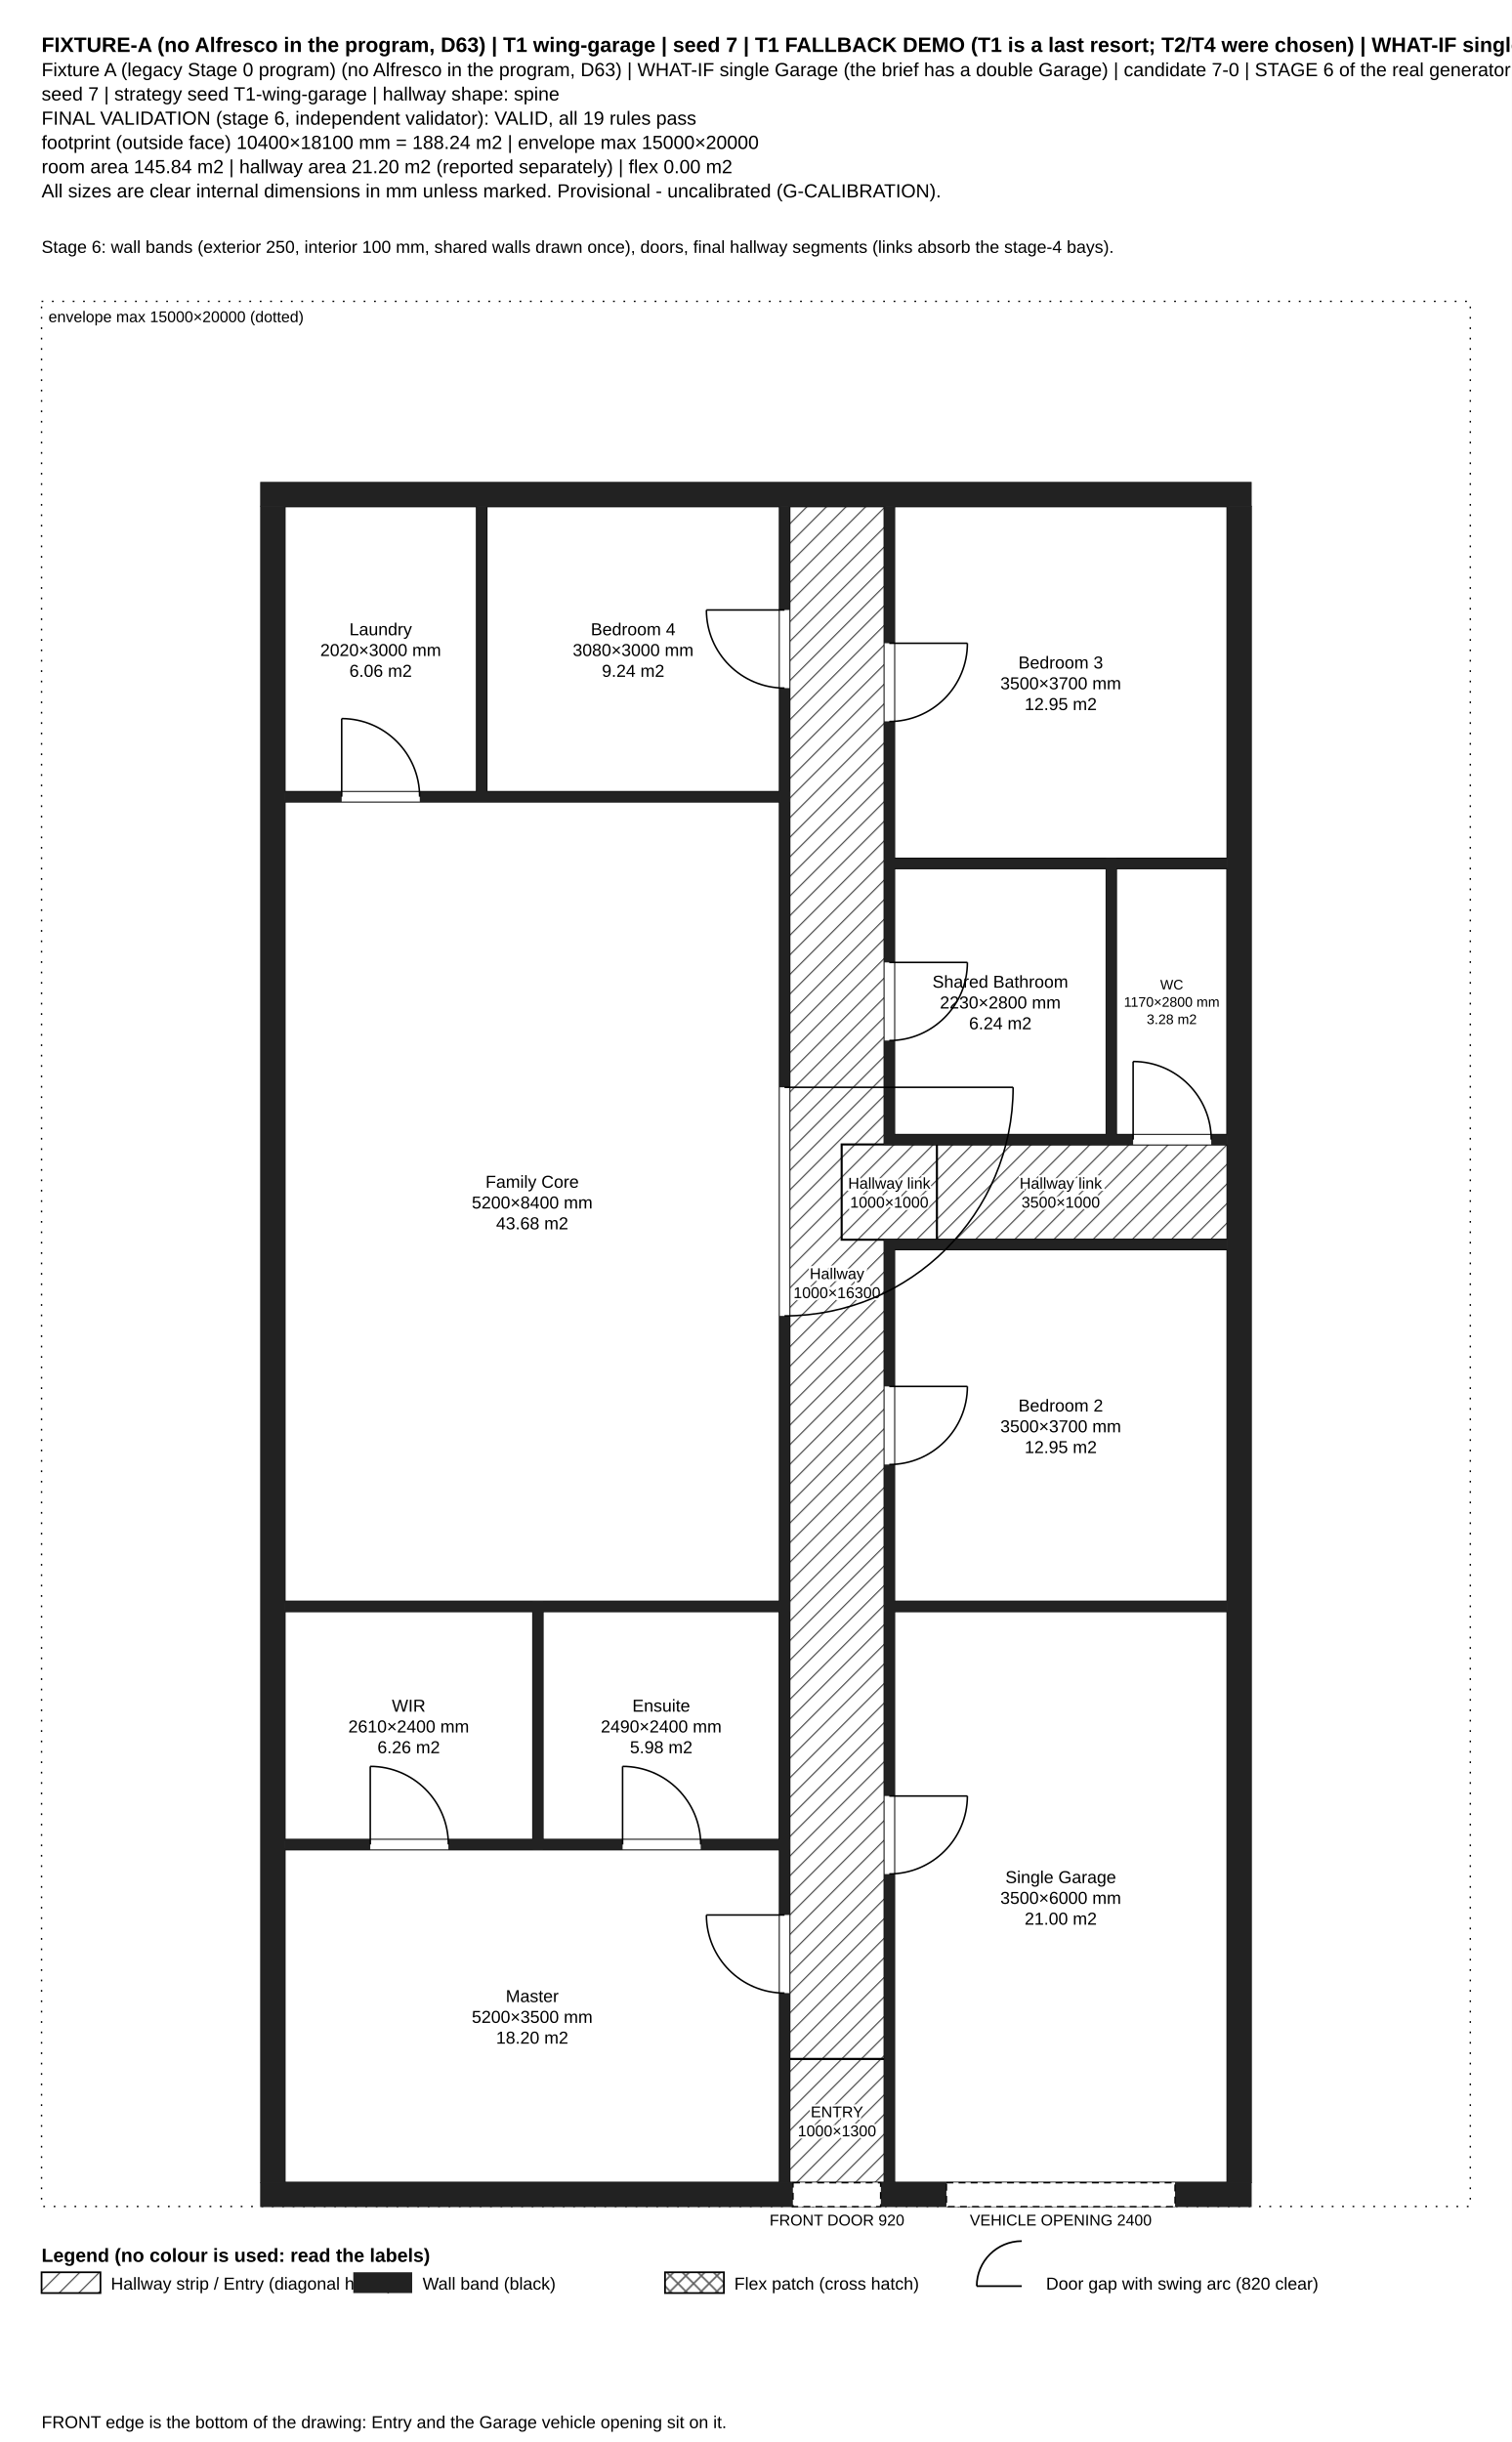
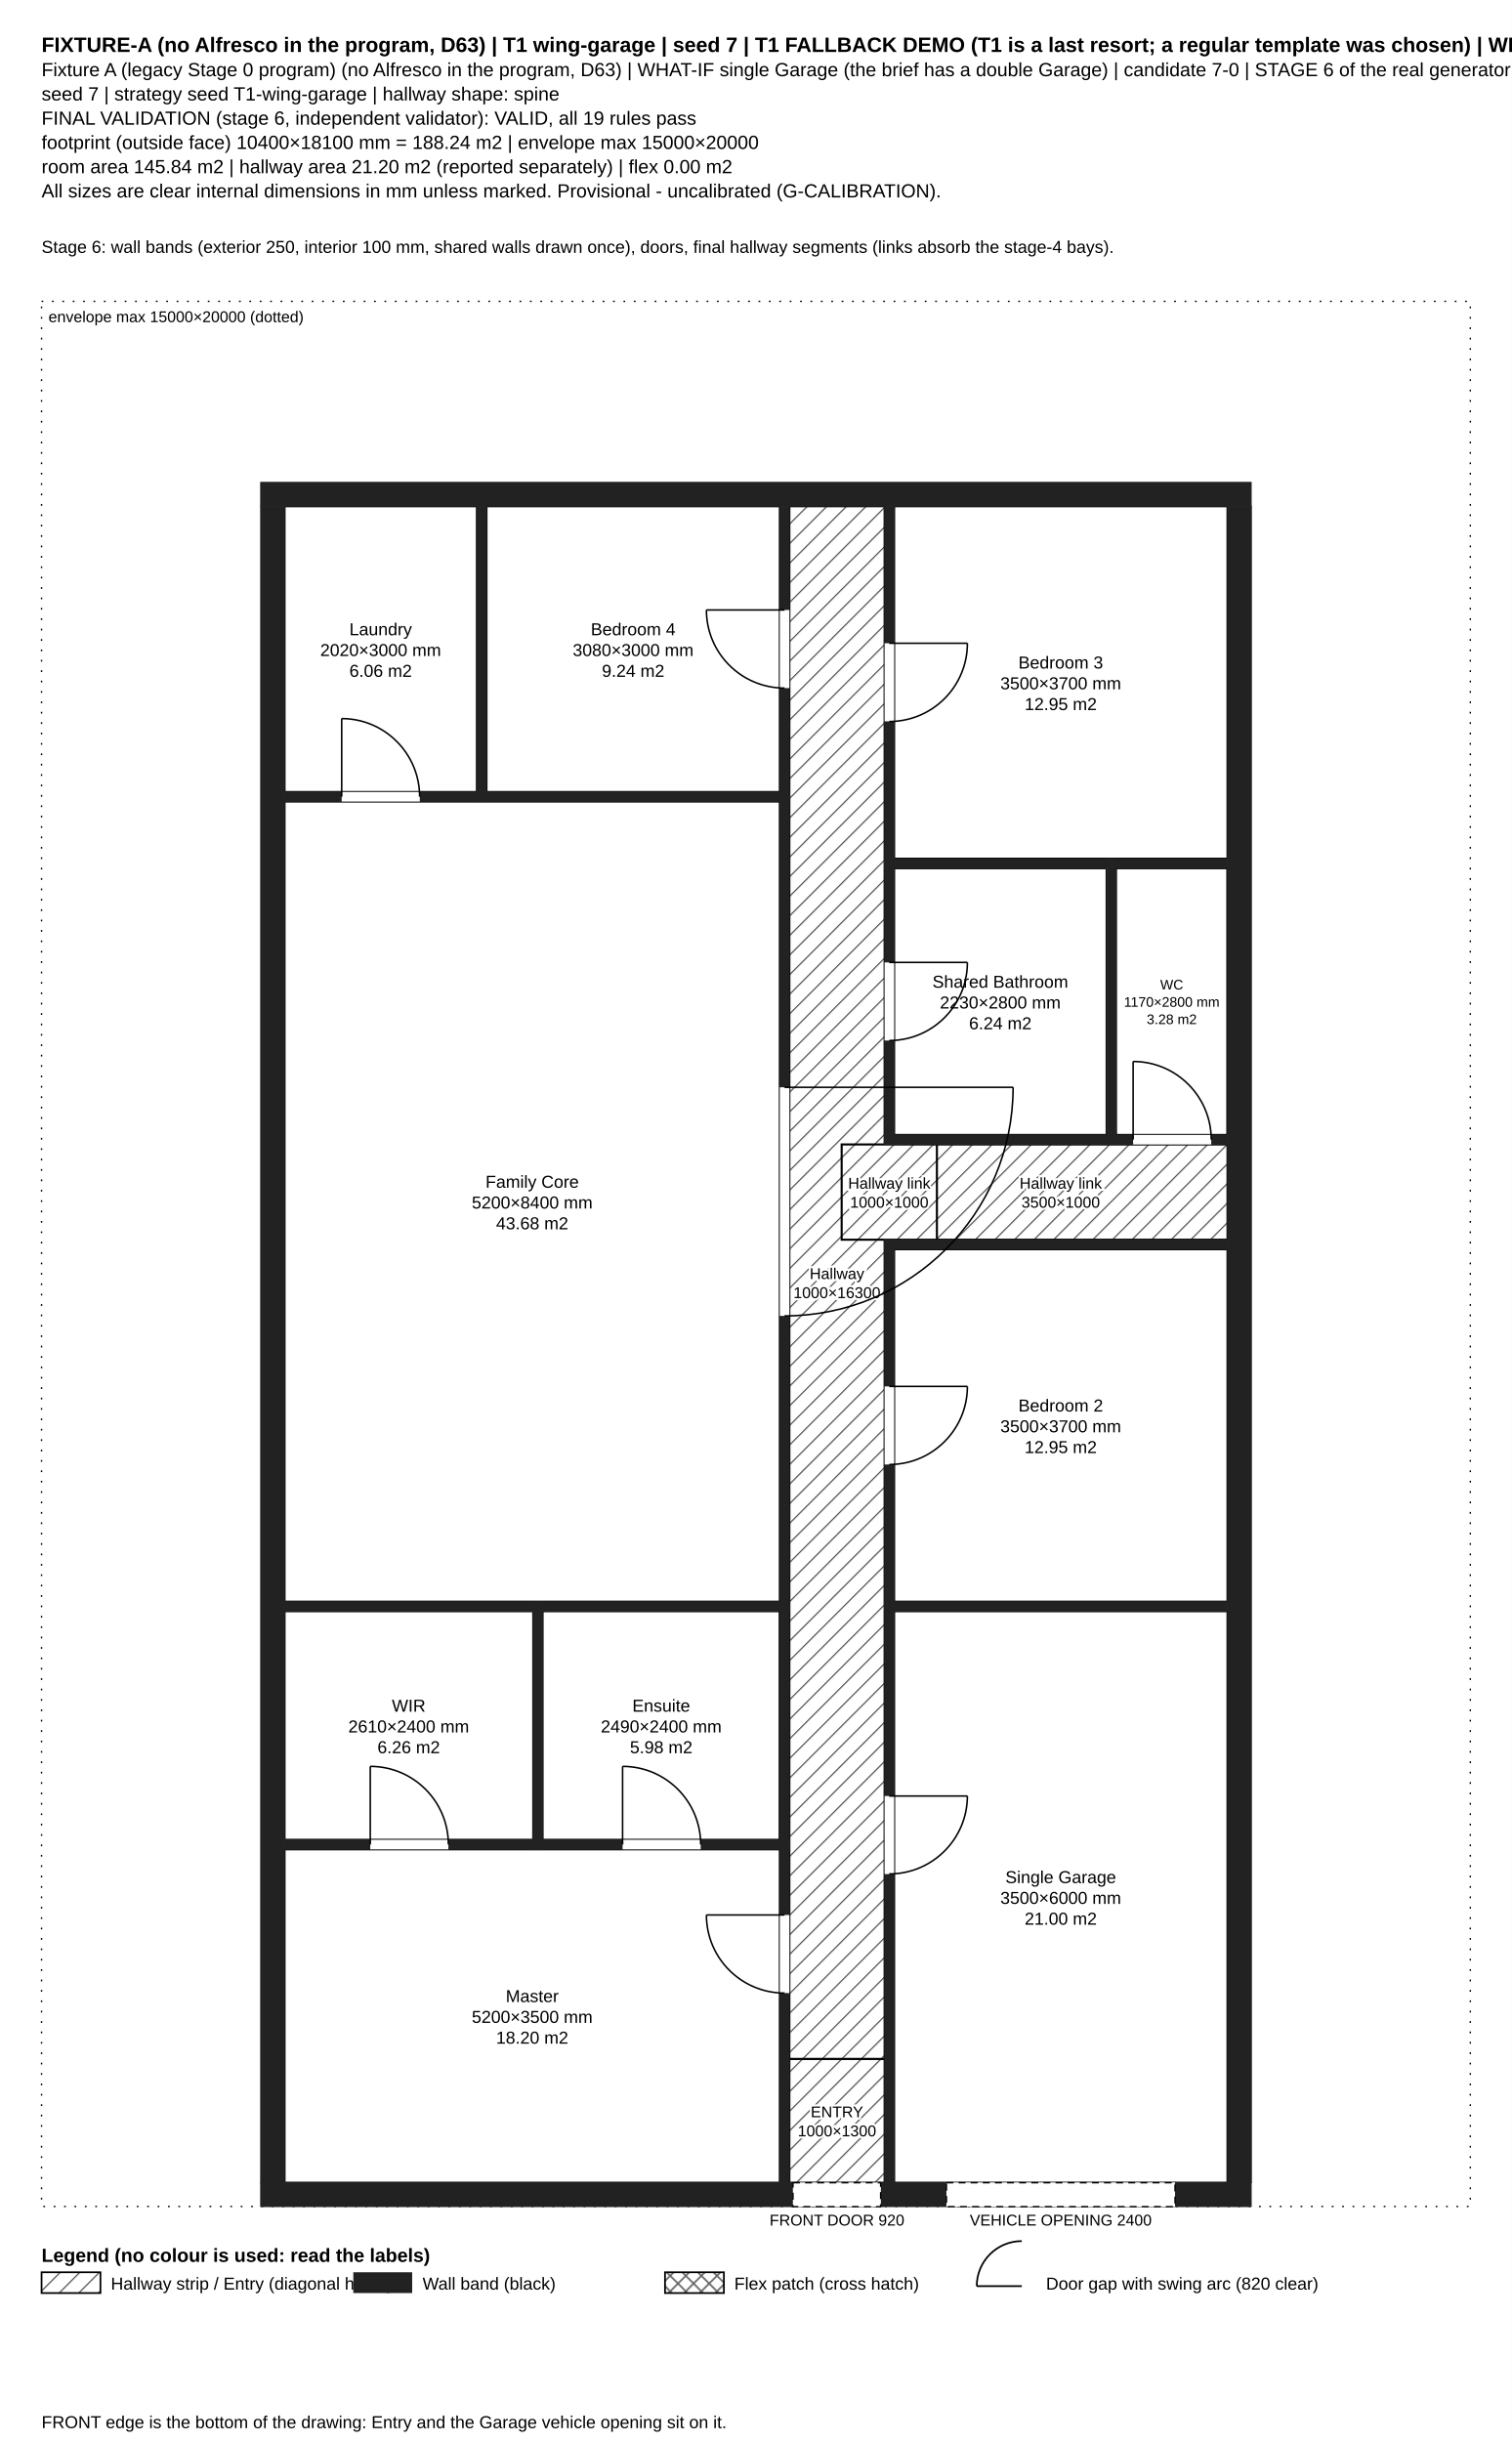
<svg xmlns="http://www.w3.org/2000/svg" width="873" height="1410" viewBox="0 0 873 1410" font-family="Arial, Helvetica, sans-serif">
  <rect width="100%" height="100%" fill="#fff" />
  <defs>
    <pattern id="hall" width="8" height="8" patternUnits="userSpaceOnUse" patternTransform="rotate(45)">
      <rect width="8" height="8" fill="#fff" />
      <line x1="0" y1="0" x2="0" y2="8" stroke="#555" stroke-width="1.4" />
    </pattern>
    <pattern id="flex" width="9" height="9" patternUnits="userSpaceOnUse">
      <rect width="9" height="9" fill="#fff" />
      <path d="M0 0L9 9M9 0L0 9" stroke="#666" stroke-width="1" />
    </pattern>
    <pattern id="wall" width="4" height="4" patternUnits="userSpaceOnUse">
      <rect width="4" height="4" fill="#222" />
    </pattern>
  </defs>
-   <text x="24" y="30" font-size="12" font-weight="bold" fill="#000">FIXTURE-A (no Alfresco in the program, D63) | T1 wing-garage | seed 7 | T1 FALLBACK DEMO (T1 is a last resort; T2/T4 were chosen) | WHAT-IF single Garage, not the brief | provisional</text>
+   <text x="24" y="30" font-size="12" font-weight="bold" fill="#000">FIXTURE-A (no Alfresco in the program, D63) | T1 wing-garage | seed 7 | T1 FALLBACK DEMO (T1 is a last resort; a regular template was chosen) | WHAT-IF single Garage, not the brief | provisional</text>
  <text x="24" y="44" font-size="11" font-weight="normal" fill="#000">Fixture A (legacy Stage 0 program) (no Alfresco in the program, D63) | WHAT-IF single Garage (the brief has a double Garage)   |   candidate 7-0   |   STAGE 6 of the real generator output</text>
  <text x="24" y="58" font-size="11" font-weight="normal" fill="#000">seed 7   |   strategy seed T1-wing-garage   |   hallway shape: spine</text>
  <text x="24" y="72" font-size="11" font-weight="normal" fill="#000">FINAL VALIDATION (stage 6, independent validator): VALID, all 19 rules pass</text>
  <text x="24" y="86" font-size="11" font-weight="normal" fill="#000">footprint (outside face) 10400×18100 mm = 188.24 m2 | envelope max 15000×20000</text>
  <text x="24" y="100" font-size="11" font-weight="normal" fill="#000">room area 145.84 m2 | hallway area 21.20 m2 (reported separately) | flex 0.00 m2</text>
  <text x="24" y="114" font-size="11" font-weight="normal" fill="#000">All sizes are clear internal dimensions in mm unless marked. Provisional - uncalibrated (G-CALIBRATION).</text>
  <rect x="24" y="174" width="825" height="1100" fill="none" stroke="#000" stroke-width="0.8" stroke-dasharray="1 5" />
  <text x="28" y="186" font-size="9">envelope max 15000×20000 (dotted)</text>
  <rect x="455.8" y="1188.8" width="55.0" height="71.5" fill="url(#hall)" stroke="#000" stroke-width="1.2" />
  <text x="483.3" y="1222.5" font-size="9" text-anchor="middle" fill="#000" stroke="#fff" stroke-width="2.5" paint-order="stroke">ENTRY</text>
  <text x="483.3" y="1233.5" font-size="9" text-anchor="middle" fill="#000" stroke="#fff" stroke-width="2.5" paint-order="stroke">1000×1300</text>
  <rect x="455.8" y="292.3" width="55.0" height="896.5" fill="url(#hall)" stroke="#000" stroke-width="1.2" />
  <text x="483.3" y="738.5" font-size="9" text-anchor="middle" fill="#000" stroke="#fff" stroke-width="2.5" paint-order="stroke">Hallway</text>
  <text x="483.3" y="749.5" font-size="9" text-anchor="middle" fill="#000" stroke="#fff" stroke-width="2.5" paint-order="stroke">1000×16300</text>
  <rect x="516.3" y="660.8" width="192.5" height="55.0" fill="url(#hall)" stroke="#000" stroke-width="1.2" />
  <text x="612.5" y="686.3" font-size="9" text-anchor="middle" fill="#000" stroke="#fff" stroke-width="2.5" paint-order="stroke">Hallway link</text>
  <text x="612.5" y="697.3" font-size="9" text-anchor="middle" fill="#000" stroke="#fff" stroke-width="2.5" paint-order="stroke">3500×1000</text>
  <rect x="486.0" y="660.8" width="55.0" height="55.0" fill="url(#hall)" stroke="#000" stroke-width="1.2" />
  <text x="513.5" y="686.3" font-size="9" text-anchor="middle" fill="#000" stroke="#fff" stroke-width="2.5" paint-order="stroke">Hallway link</text>
  <text x="513.5" y="697.3" font-size="9" text-anchor="middle" fill="#000" stroke="#fff" stroke-width="2.5" paint-order="stroke">1000×1000</text>
  <rect x="164.3" y="1067.8" width="286.0" height="192.5" fill="#fff" stroke="#000" stroke-width="1.2" />
  <text x="307.3" y="1156.0" font-size="10" text-anchor="middle" fill="#000" stroke="#fff" stroke-width="2.5" paint-order="stroke">Master</text>
  <text x="307.3" y="1168.0" font-size="10" text-anchor="middle" fill="#000" stroke="#fff" stroke-width="2.5" paint-order="stroke">5200×3500 mm</text>
  <text x="307.3" y="1180.0" font-size="10" text-anchor="middle" fill="#000" stroke="#fff" stroke-width="2.5" paint-order="stroke">18.20 m2</text>
  <rect x="164.3" y="930.3" width="143.6" height="132.0" fill="#fff" stroke="#000" stroke-width="1.2" />
  <text x="236.0" y="988.3" font-size="10" text-anchor="middle" fill="#000" stroke="#fff" stroke-width="2.5" paint-order="stroke">WIR</text>
  <text x="236.0" y="1000.3" font-size="10" text-anchor="middle" fill="#000" stroke="#fff" stroke-width="2.5" paint-order="stroke">2610×2400 mm</text>
  <text x="236.0" y="1012.3" font-size="10" text-anchor="middle" fill="#000" stroke="#fff" stroke-width="2.5" paint-order="stroke">6.26 m2</text>
  <rect x="313.3" y="930.3" width="136.9" height="132.0" fill="#fff" stroke="#000" stroke-width="1.2" />
  <text x="381.8" y="988.3" font-size="10" text-anchor="middle" fill="#000" stroke="#fff" stroke-width="2.5" paint-order="stroke">Ensuite</text>
  <text x="381.8" y="1000.3" font-size="10" text-anchor="middle" fill="#000" stroke="#fff" stroke-width="2.5" paint-order="stroke">2490×2400 mm</text>
  <text x="381.8" y="1012.3" font-size="10" text-anchor="middle" fill="#000" stroke="#fff" stroke-width="2.5" paint-order="stroke">5.98 m2</text>
  <rect x="516.3" y="930.3" width="192.5" height="330.0" fill="#fff" stroke="#000" stroke-width="1.2" />
  <text x="612.5" y="1087.3" font-size="10" text-anchor="middle" fill="#000" stroke="#fff" stroke-width="2.5" paint-order="stroke">Single Garage</text>
  <text x="612.5" y="1099.3" font-size="10" text-anchor="middle" fill="#000" stroke="#fff" stroke-width="2.5" paint-order="stroke">3500×6000 mm</text>
  <text x="612.5" y="1111.3" font-size="10" text-anchor="middle" fill="#000" stroke="#fff" stroke-width="2.5" paint-order="stroke">21.00 m2</text>
  <rect x="516.3" y="721.3" width="192.5" height="203.5" fill="#fff" stroke="#000" stroke-width="1.2" />
  <text x="612.5" y="815.0" font-size="10" text-anchor="middle" fill="#000" stroke="#fff" stroke-width="2.5" paint-order="stroke">Bedroom 2</text>
  <text x="612.5" y="827.0" font-size="10" text-anchor="middle" fill="#000" stroke="#fff" stroke-width="2.5" paint-order="stroke">3500×3700 mm</text>
  <text x="612.5" y="839.0" font-size="10" text-anchor="middle" fill="#000" stroke="#fff" stroke-width="2.5" paint-order="stroke">12.95 m2</text>
  <rect x="516.3" y="501.3" width="122.7" height="154.0" fill="#fff" stroke="#000" stroke-width="1.2" />
  <text x="577.6" y="570.3" font-size="10" text-anchor="middle" fill="#000" stroke="#fff" stroke-width="2.5" paint-order="stroke">Shared Bathroom</text>
  <text x="577.6" y="582.3" font-size="10" text-anchor="middle" fill="#000" stroke="#fff" stroke-width="2.5" paint-order="stroke">2230×2800 mm</text>
  <text x="577.6" y="594.3" font-size="10" text-anchor="middle" fill="#000" stroke="#fff" stroke-width="2.5" paint-order="stroke">6.24 m2</text>
  <rect x="644.4" y="501.3" width="64.3" height="154.0" fill="#fff" stroke="#000" stroke-width="1.2" />
  <text x="676.6" y="571.3" font-size="8" text-anchor="middle" fill="#000" stroke="#fff" stroke-width="2.5" paint-order="stroke">WC</text>
  <text x="676.6" y="581.3" font-size="8" text-anchor="middle" fill="#000" stroke="#fff" stroke-width="2.5" paint-order="stroke">1170×2800 mm</text>
  <text x="676.6" y="591.3" font-size="8" text-anchor="middle" fill="#000" stroke="#fff" stroke-width="2.5" paint-order="stroke">3.28 m2</text>
  <rect x="516.3" y="292.3" width="192.5" height="203.5" fill="#fff" stroke="#000" stroke-width="1.2" />
  <text x="612.5" y="386.0" font-size="10" text-anchor="middle" fill="#000" stroke="#fff" stroke-width="2.5" paint-order="stroke">Bedroom 3</text>
  <text x="612.5" y="398.0" font-size="10" text-anchor="middle" fill="#000" stroke="#fff" stroke-width="2.5" paint-order="stroke">3500×3700 mm</text>
  <text x="612.5" y="410.0" font-size="10" text-anchor="middle" fill="#000" stroke="#fff" stroke-width="2.5" paint-order="stroke">12.95 m2</text>
  <rect x="164.3" y="462.8" width="286.0" height="462.0" fill="#fff" stroke="#000" stroke-width="1.2" />
  <text x="307.3" y="685.8" font-size="10" text-anchor="middle" fill="#000" stroke="#fff" stroke-width="2.5" paint-order="stroke">Family Core</text>
  <text x="307.3" y="697.8" font-size="10" text-anchor="middle" fill="#000" stroke="#fff" stroke-width="2.5" paint-order="stroke">5200×8400 mm</text>
  <text x="307.3" y="709.8" font-size="10" text-anchor="middle" fill="#000" stroke="#fff" stroke-width="2.5" paint-order="stroke">43.68 m2</text>
  <rect x="164.3" y="292.3" width="111.1" height="165.0" fill="#fff" stroke="#000" stroke-width="1.2" />
  <text x="219.8" y="366.8" font-size="10" text-anchor="middle" fill="#000" stroke="#fff" stroke-width="2.5" paint-order="stroke">Laundry</text>
  <text x="219.8" y="378.8" font-size="10" text-anchor="middle" fill="#000" stroke="#fff" stroke-width="2.5" paint-order="stroke">2020×3000 mm</text>
  <text x="219.8" y="390.8" font-size="10" text-anchor="middle" fill="#000" stroke="#fff" stroke-width="2.5" paint-order="stroke">6.06 m2</text>
  <rect x="280.9" y="292.3" width="169.4" height="165.0" fill="#fff" stroke="#000" stroke-width="1.2" />
  <text x="365.6" y="366.8" font-size="10" text-anchor="middle" fill="#000" stroke="#fff" stroke-width="2.5" paint-order="stroke">Bedroom 4</text>
  <text x="365.6" y="378.8" font-size="10" text-anchor="middle" fill="#000" stroke="#fff" stroke-width="2.5" paint-order="stroke">3080×3000 mm</text>
  <text x="365.6" y="390.8" font-size="10" text-anchor="middle" fill="#000" stroke="#fff" stroke-width="2.5" paint-order="stroke">9.24 m2</text>
  <rect x="150.5" y="278.5" width="572.0" height="13.8" fill="#222" stroke="#222" stroke-width="0.5" />
  <rect x="150.5" y="1260.3" width="572.0" height="13.8" fill="#222" stroke="#222" stroke-width="0.5" />
  <rect x="150.5" y="292.3" width="13.8" height="968.0" fill="#222" stroke="#222" stroke-width="0.5" />
  <rect x="708.8" y="292.3" width="13.8" height="968.0" fill="#222" stroke="#222" stroke-width="0.5" />
  <rect x="450.3" y="292.3" width="5.5" height="968.0" fill="#222" stroke="#222" stroke-width="0.5" />
  <rect x="307.8" y="924.8" width="5.5" height="143.0" fill="#222" stroke="#222" stroke-width="0.5" />
  <rect x="510.8" y="292.3" width="5.5" height="368.5" fill="#222" stroke="#222" stroke-width="0.5" />
  <rect x="510.8" y="715.8" width="5.5" height="544.5" fill="#222" stroke="#222" stroke-width="0.5" />
  <rect x="638.9" y="495.8" width="5.5" height="165.0" fill="#222" stroke="#222" stroke-width="0.5" />
  <rect x="275.4" y="292.3" width="5.5" height="170.5" fill="#222" stroke="#222" stroke-width="0.5" />
  <rect x="164.3" y="1062.3" width="291.5" height="5.5" fill="#222" stroke="#222" stroke-width="0.5" />
  <rect x="164.3" y="924.8" width="291.5" height="5.5" fill="#222" stroke="#222" stroke-width="0.5" />
  <rect x="510.8" y="924.8" width="198.0" height="5.5" fill="#222" stroke="#222" stroke-width="0.5" />
  <rect x="510.8" y="715.8" width="198.0" height="5.5" fill="#222" stroke="#222" stroke-width="0.5" />
  <rect x="510.8" y="495.8" width="198.0" height="5.5" fill="#222" stroke="#222" stroke-width="0.5" />
  <rect x="510.8" y="655.3" width="198.0" height="5.5" fill="#222" stroke="#222" stroke-width="0.5" />
  <rect x="164.3" y="457.3" width="291.5" height="5.5" fill="#222" stroke="#222" stroke-width="0.5" />
  <rect x="450.3" y="1105.7" width="5.5" height="45.1" fill="#fff" stroke="none" />
  <path d="M453.0 1105.7 L407.9 1105.7 M453.0 1150.8 A45.1 45.1 0 0 1 407.9 1105.7" fill="none" stroke="#000" stroke-width="0.9" />
  <rect x="213.8" y="1062.3" width="45.1" height="5.5" fill="#fff" stroke="none" />
  <path d="M213.8 1065.0 L213.8 1019.9 M258.9 1065.0 A45.1 45.1 0 0 0 213.8 1019.9" fill="none" stroke="#000" stroke-width="0.9" />
  <rect x="359.5" y="1062.3" width="45.1" height="5.5" fill="#fff" stroke="none" />
  <path d="M359.5 1065.0 L359.5 1019.9 M404.6 1065.0 A45.1 45.1 0 0 0 359.5 1019.9" fill="none" stroke="#000" stroke-width="0.9" />
  <rect x="510.8" y="1037.0" width="5.5" height="45.1" fill="#fff" stroke="none" />
  <path d="M513.5 1037.0 L558.6 1037.0 M513.5 1082.0 A45.1 45.1 0 0 0 558.6 1037.0" fill="none" stroke="#000" stroke-width="0.9" />
  <rect x="510.8" y="800.5" width="5.5" height="45.1" fill="#fff" stroke="none" />
  <path d="M513.5 800.5 L558.6 800.5 M513.5 845.6 A45.1 45.1 0 0 0 558.6 800.5" fill="none" stroke="#000" stroke-width="0.9" />
  <rect x="510.8" y="555.7" width="5.5" height="45.1" fill="#fff" stroke="none" />
  <path d="M513.5 555.7 L558.6 555.7 M513.5 600.8 A45.1 45.1 0 0 0 558.6 555.7" fill="none" stroke="#000" stroke-width="0.9" />
  <rect x="654.3" y="655.3" width="45.1" height="5.5" fill="#fff" stroke="none" />
  <path d="M654.3 658.0 L654.3 612.9 M699.4 658.0 A45.1 45.1 0 0 0 654.3 612.9" fill="none" stroke="#000" stroke-width="0.9" />
  <rect x="510.8" y="371.4" width="5.5" height="45.1" fill="#fff" stroke="none" />
  <path d="M513.5 371.4 L558.6 371.4 M513.5 416.6 A45.1 45.1 0 0 0 558.6 371.4" fill="none" stroke="#000" stroke-width="0.9" />
  <rect x="197.3" y="457.3" width="45.1" height="5.5" fill="#fff" stroke="none" />
  <path d="M197.3 460.0 L197.3 414.9 M242.3 460.0 A45.1 45.1 0 0 0 197.3 414.9" fill="none" stroke="#000" stroke-width="0.9" />
  <rect x="450.3" y="352.2" width="5.5" height="45.1" fill="#fff" stroke="none" />
  <path d="M453.0 352.2 L407.9 352.2 M453.0 397.3 A45.1 45.1 0 0 1 407.9 352.2" fill="none" stroke="#000" stroke-width="0.9" />
  <rect x="450.3" y="627.8" width="5.5" height="132.0" fill="#fff" stroke="none" />
  <path d="M453.0 627.8 L585.0 627.8 M453.0 759.8 A132.0 132.0 0 0 0 585.0 627.8" fill="none" stroke="#000" stroke-width="0.9" />
  <rect x="457.9" y="1260.3" width="50.6" height="13.8" fill="#fff" stroke="none" />
  <rect x="457.9" y="1260.3" width="50.6" height="13.8" fill="#fff" stroke="#000" stroke-width="0.8" stroke-dasharray="4 3" />
  <text x="483.3" y="1285.0" font-size="9" text-anchor="middle">FRONT DOOR 920</text>
  <rect x="546.5" y="1260.3" width="132.0" height="13.8" fill="#fff" stroke="none" />
  <rect x="546.5" y="1260.3" width="132.0" height="13.8" fill="#fff" stroke="#000" stroke-width="0.8" stroke-dasharray="4 3" />
  <text x="612.5" y="1285.0" font-size="9" text-anchor="middle">VEHICLE OPENING 2400</text>
  <text x="24" y="146" font-size="10">Stage 6: wall bands (exterior 250, interior 100 mm, shared walls drawn once), doors, final hallway segments (links absorb the stage-4 bays).</text>
  <text x="24" y="1306" font-size="11" font-weight="bold">Legend (no colour is used: read the labels)</text>
  <rect x="24" y="1312" width="34" height="12" fill="url(#hall)" stroke="#000" stroke-width="1" />
  <text x="64" y="1322" font-size="10">Hallway strip / Entry (diagonal hatch)</text>
  <rect x="204" y="1312" width="34" height="12" fill="#222" />
  <text x="244" y="1322" font-size="10">Wall band (black)</text>
  <rect x="384" y="1312" width="34" height="12" fill="url(#flex)" stroke="#000" stroke-width="1" />
  <text x="424" y="1322" font-size="10">Flex patch (cross hatch)</text>
  <path d="M564 1320 h26 M564 1320 a26 26 0 0 1 26 -26" stroke="#000" fill="none" stroke-width="1" />
  <text x="604" y="1322" font-size="10">Door gap with swing arc (820 clear)</text>
  <text x="24" y="1402" font-size="10">FRONT edge is the bottom of the drawing: Entry and the Garage vehicle opening sit on it.</text>
</svg>
